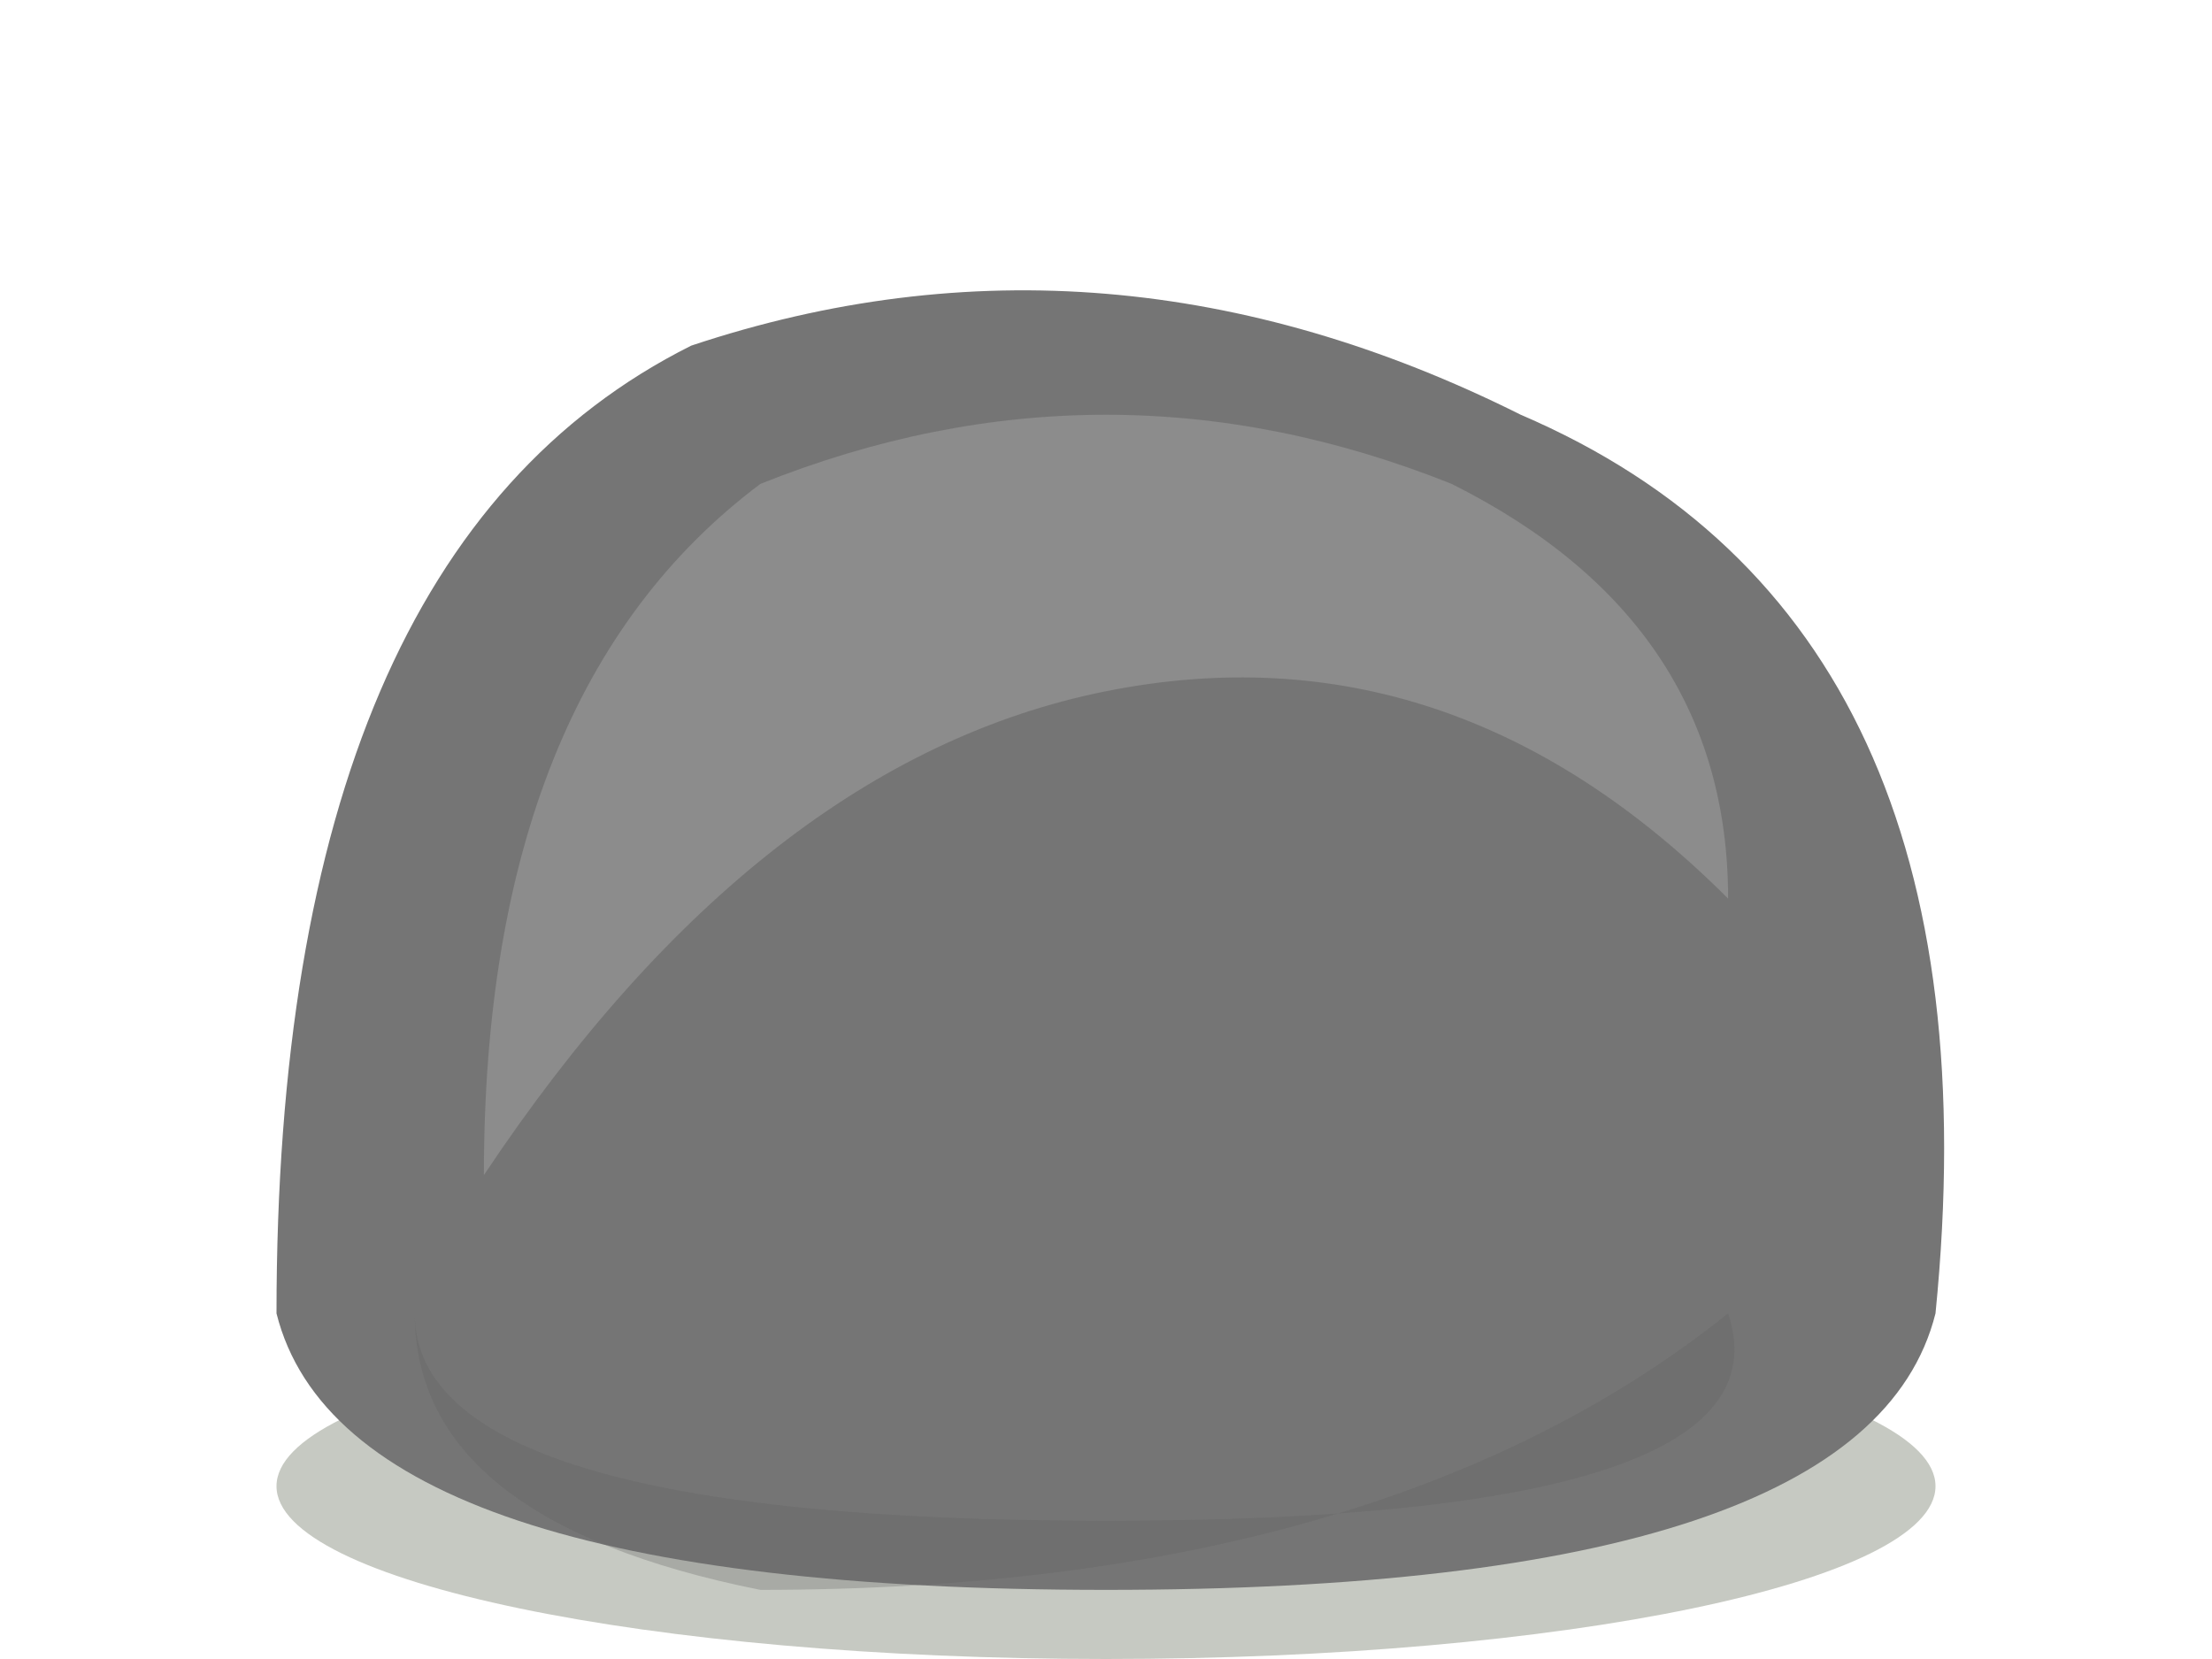
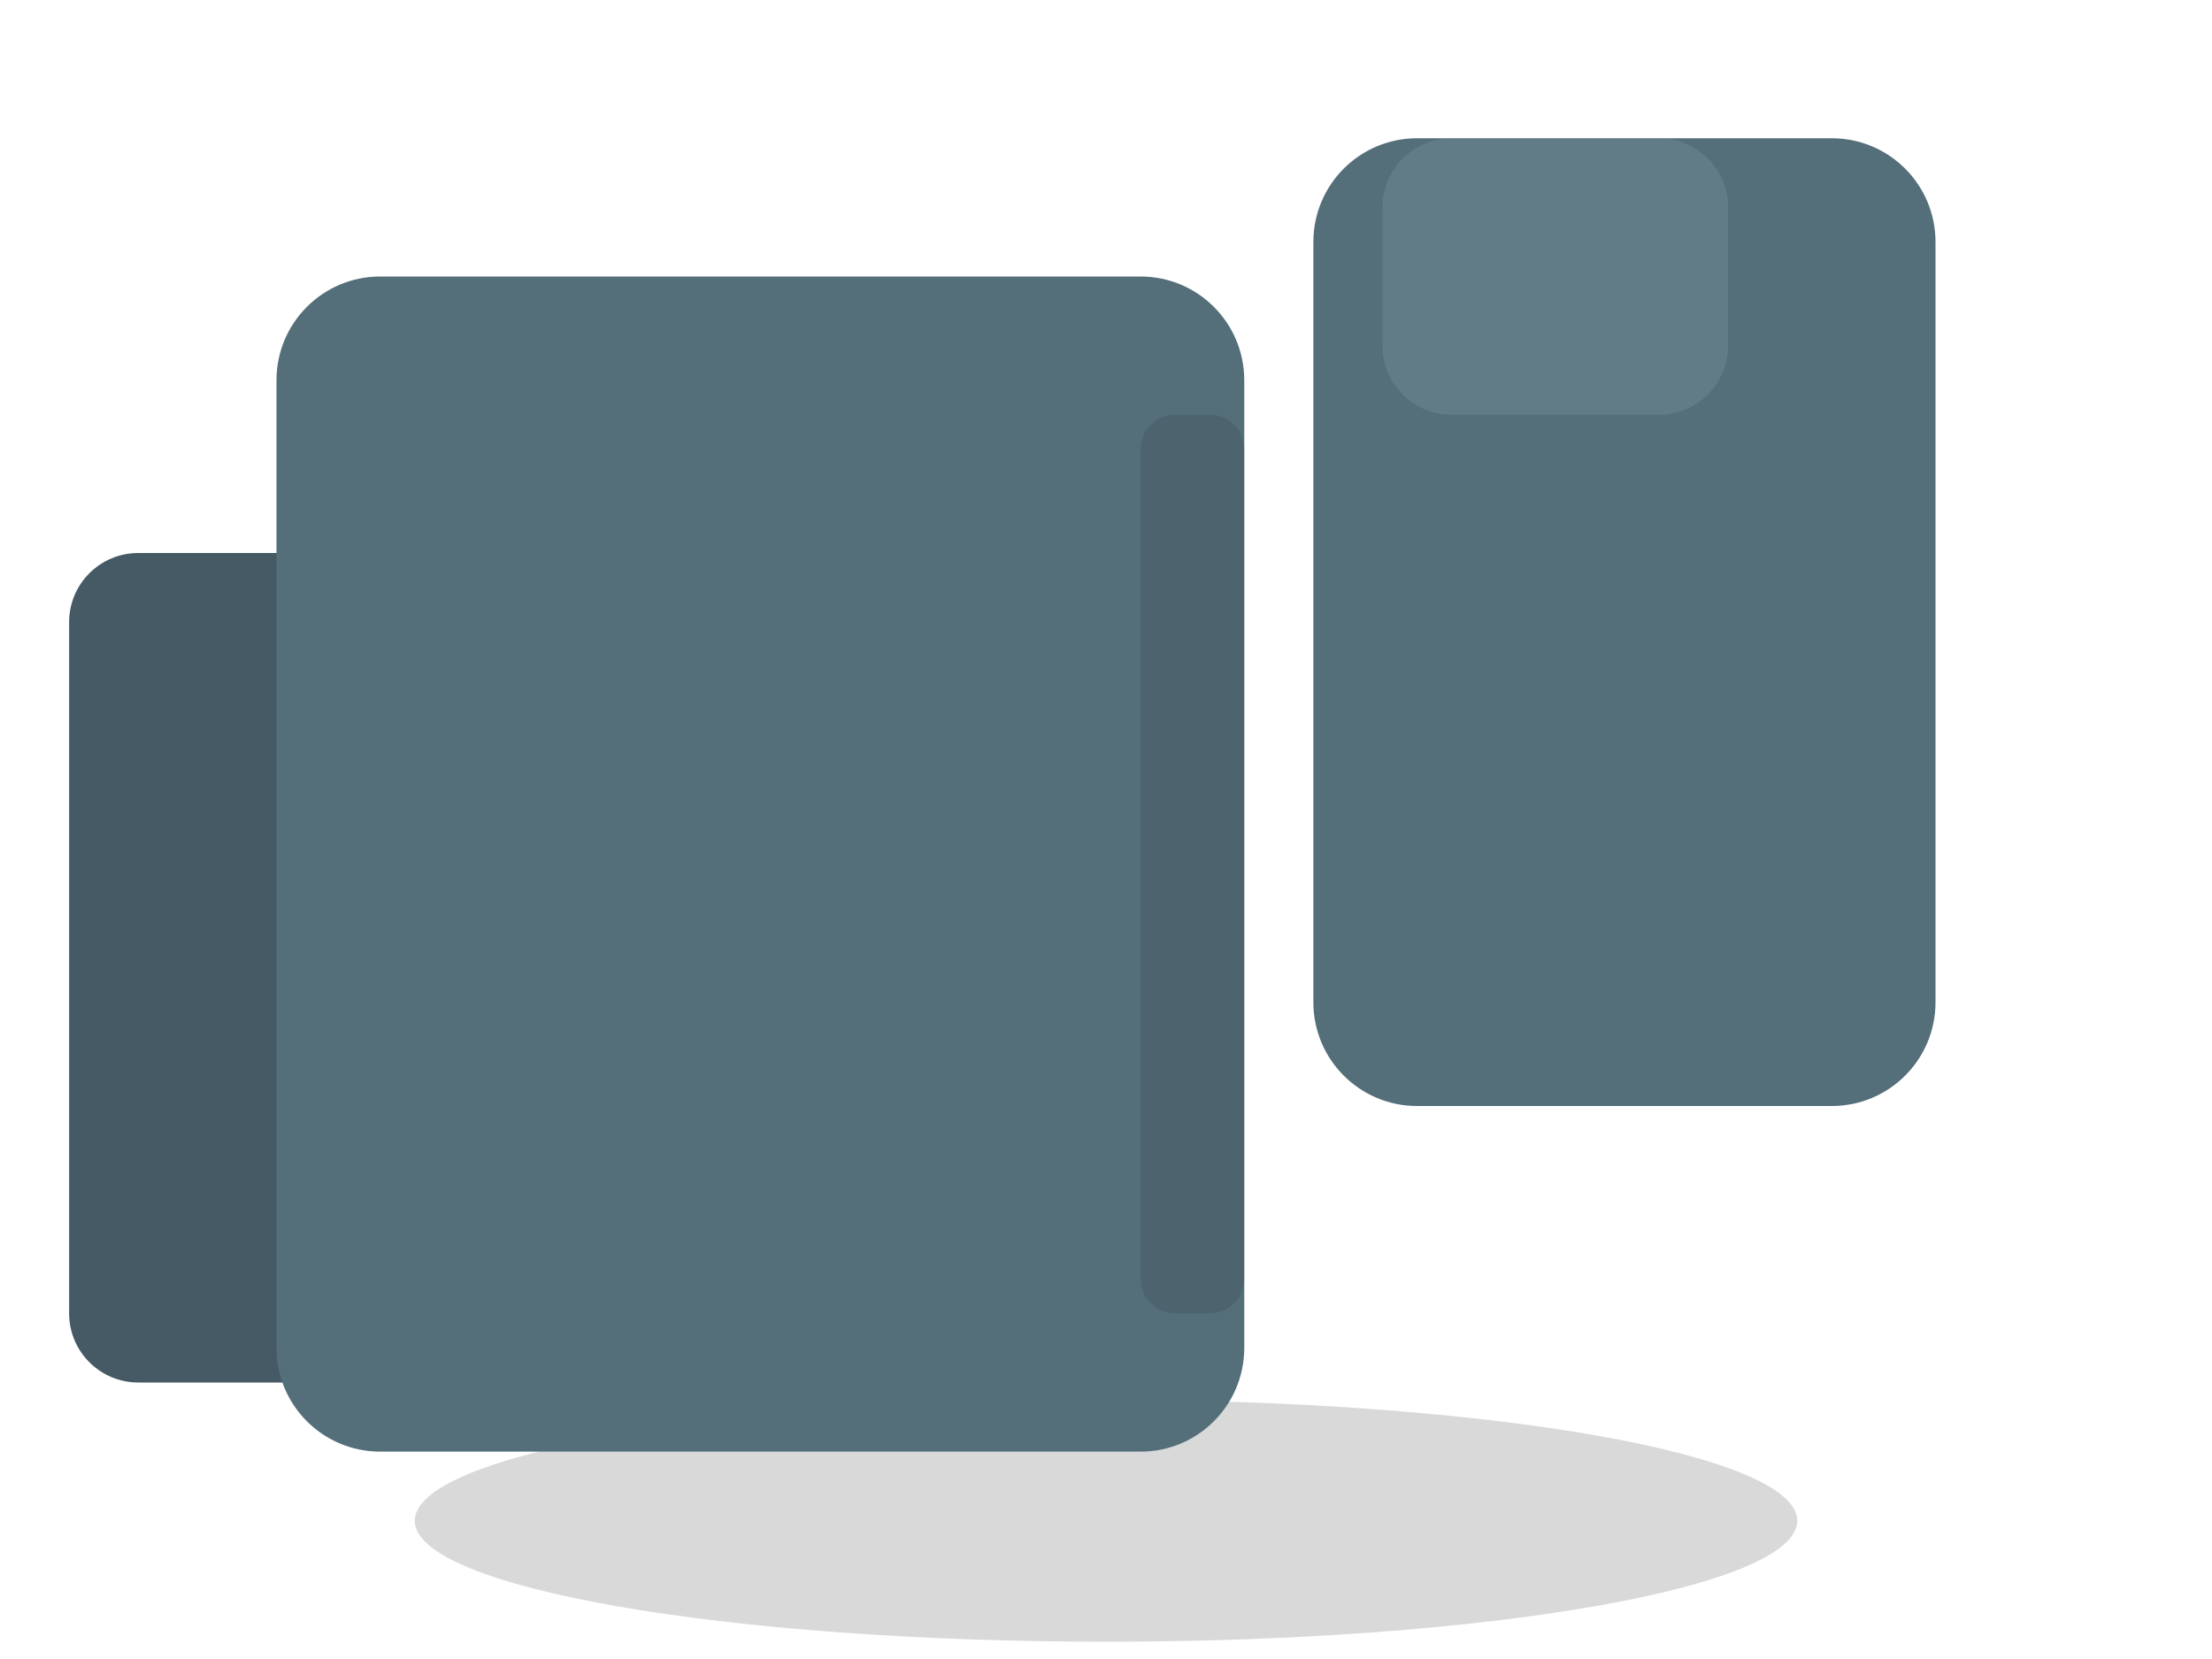
<svg xmlns="http://www.w3.org/2000/svg" width="64" height="48" viewBox="0 0 64 48" role="img">
-   <ellipse cx="32" cy="43" rx="24" ry="5" fill="#1C280A" opacity="0.25" />
-   <path d="M8 38 Q8 16 20 10 Q32 6 44 12 Q58 18 56 38 Q54 46 32 46 Q10 46 8 38Z" fill="#757575" />
-   <path d="M14 34 Q14 20 22 14 Q32 10 42 14 Q50 18 50 26 Q42 18 32 20 Q22 22 14 34Z" fill="#9E9E9E" opacity="0.55" />
-   <path d="M12 38 Q12 44 32 44 Q52 44 50 38 Q40 46 22 46 Q12 44 12 38Z" fill="#616161" opacity="0.3" />
+   <ellipse cx="32" cy="44" rx="20" ry="3.5" fill="#000000" opacity="0.15" />
+   <rect x="38" y="4" width="18" height="28" rx="3" fill="#546E7A" />
+   <rect x="2" y="16" width="12" height="24" rx="2" fill="#455A64" />
+   <rect x="8" y="8" width="28" height="34" rx="3" fill="#546E7A" />
+   <rect x="40" y="4" width="10" height="8" rx="2" fill="#78909C" opacity="0.4" />
+   <rect x="33" y="12" width="3" height="26" rx="1" fill="#455A64" opacity="0.5" />
</svg>
